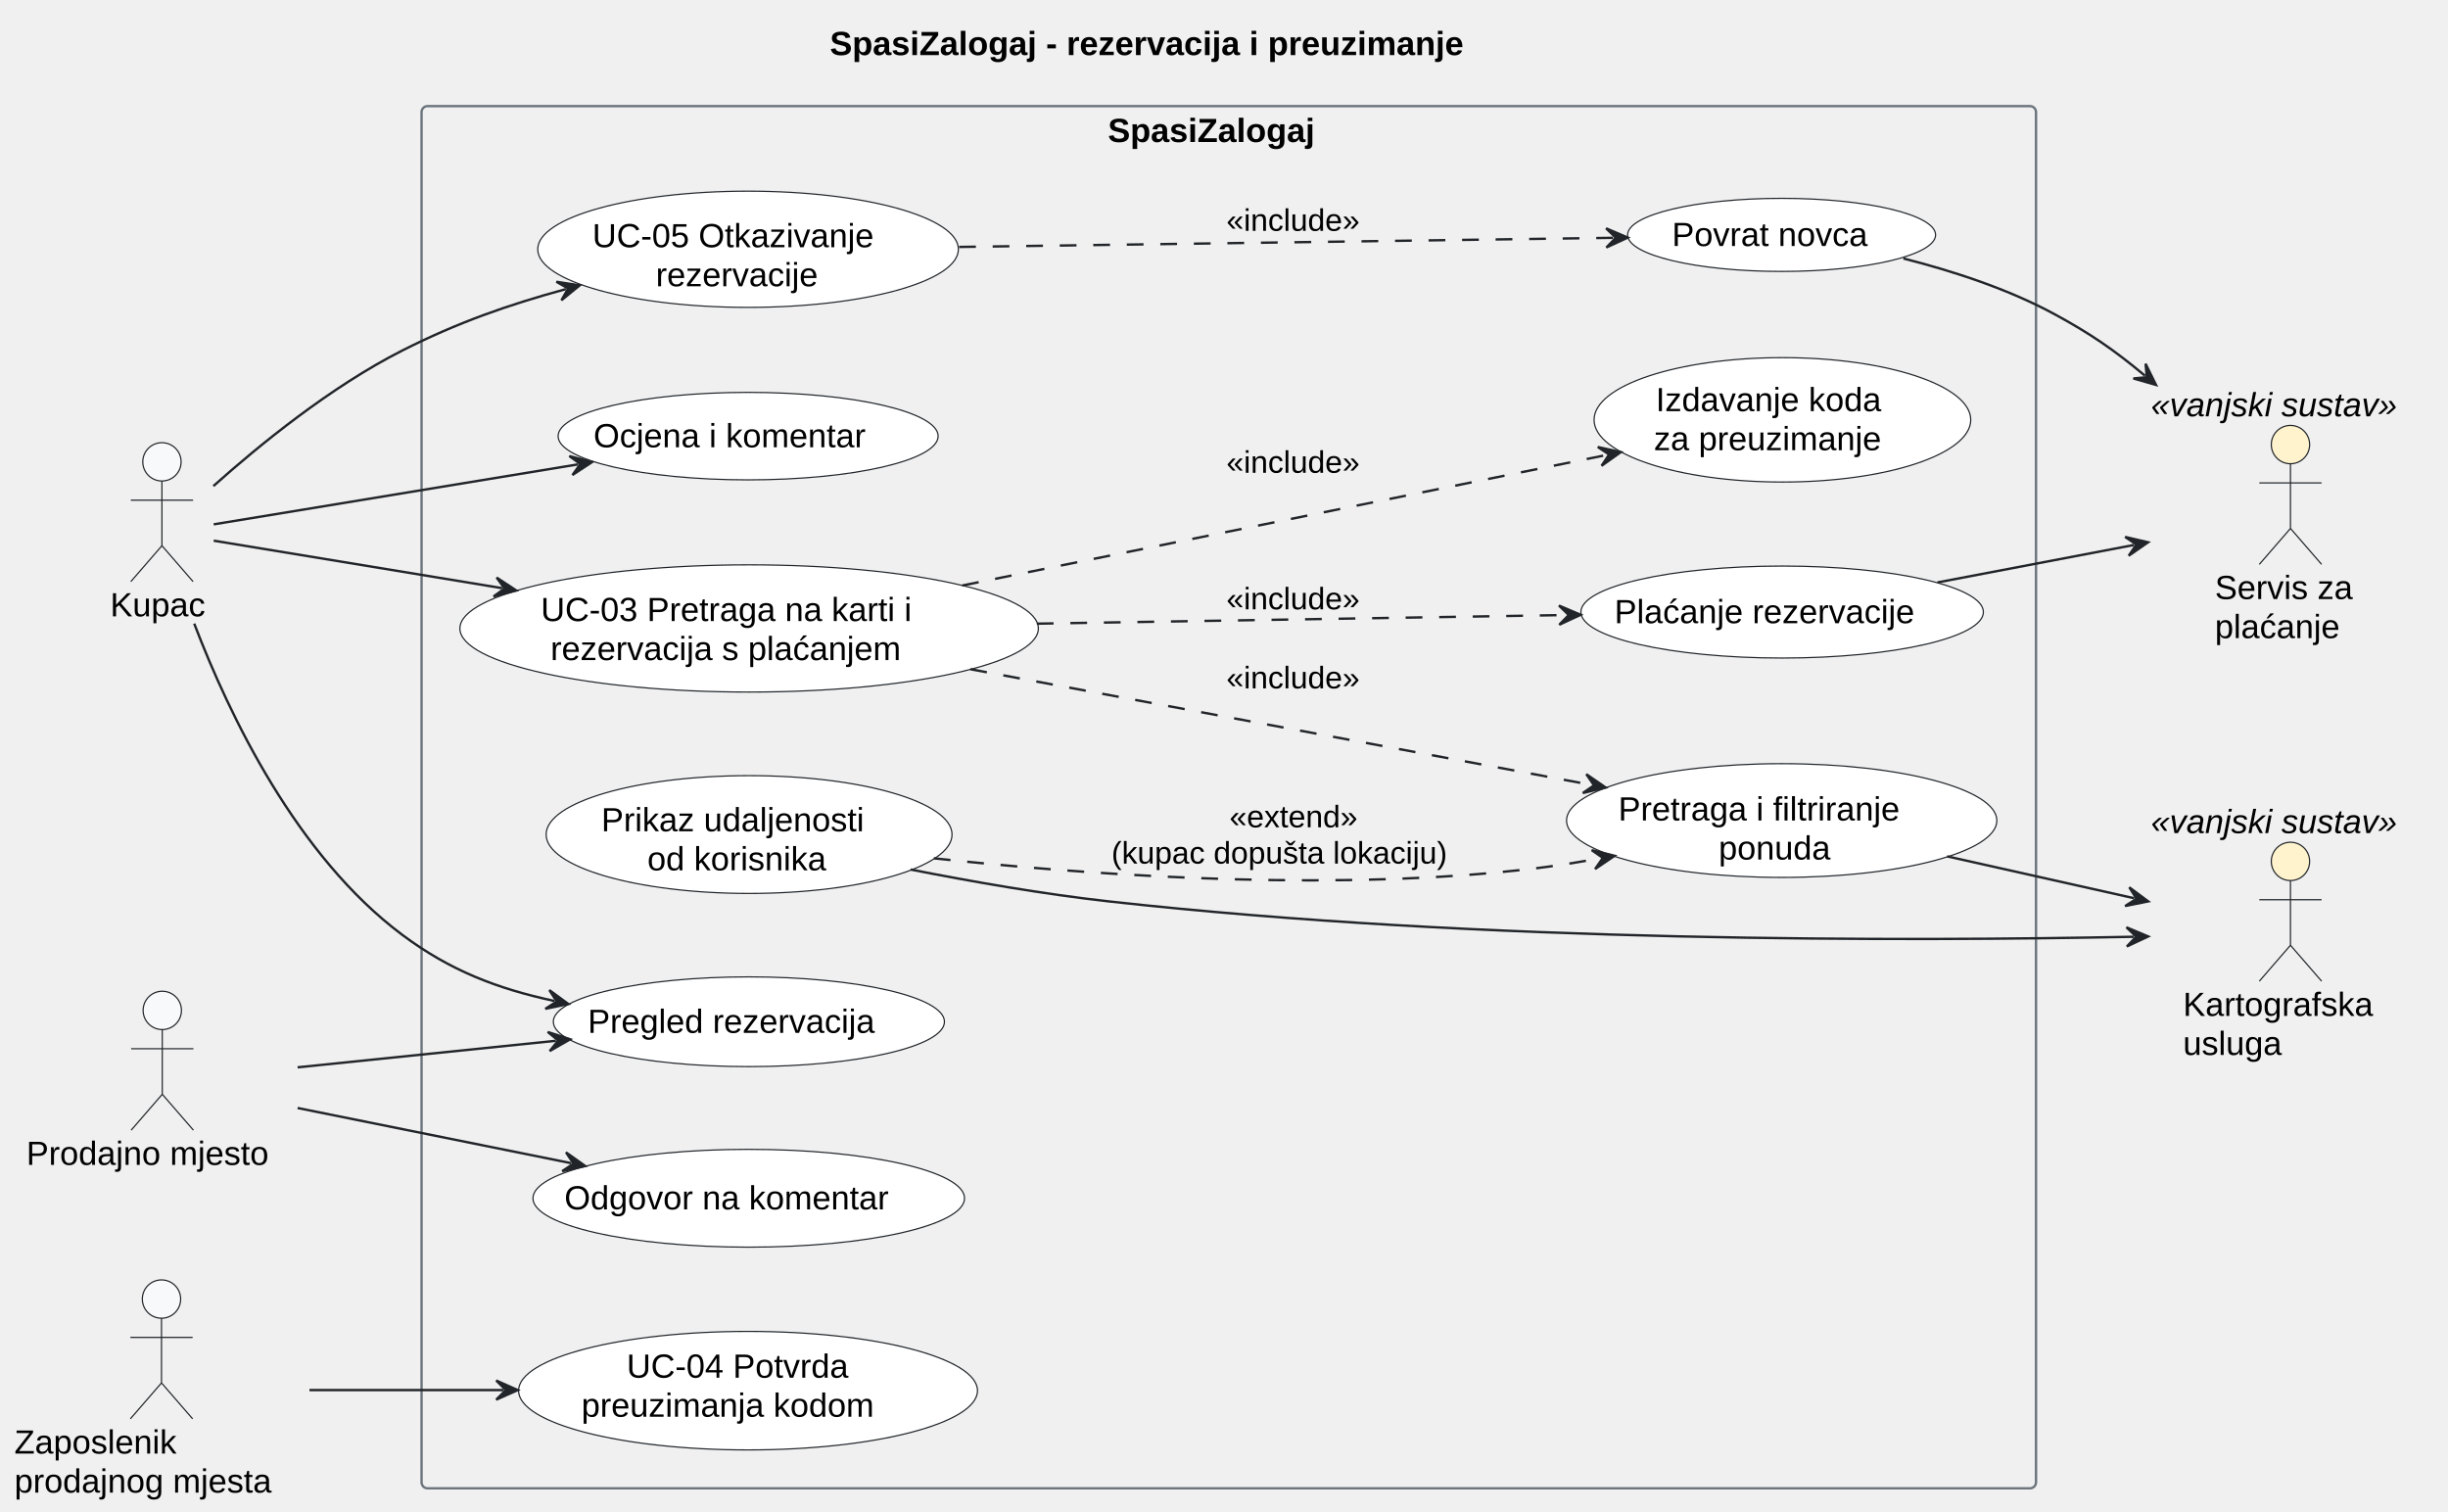
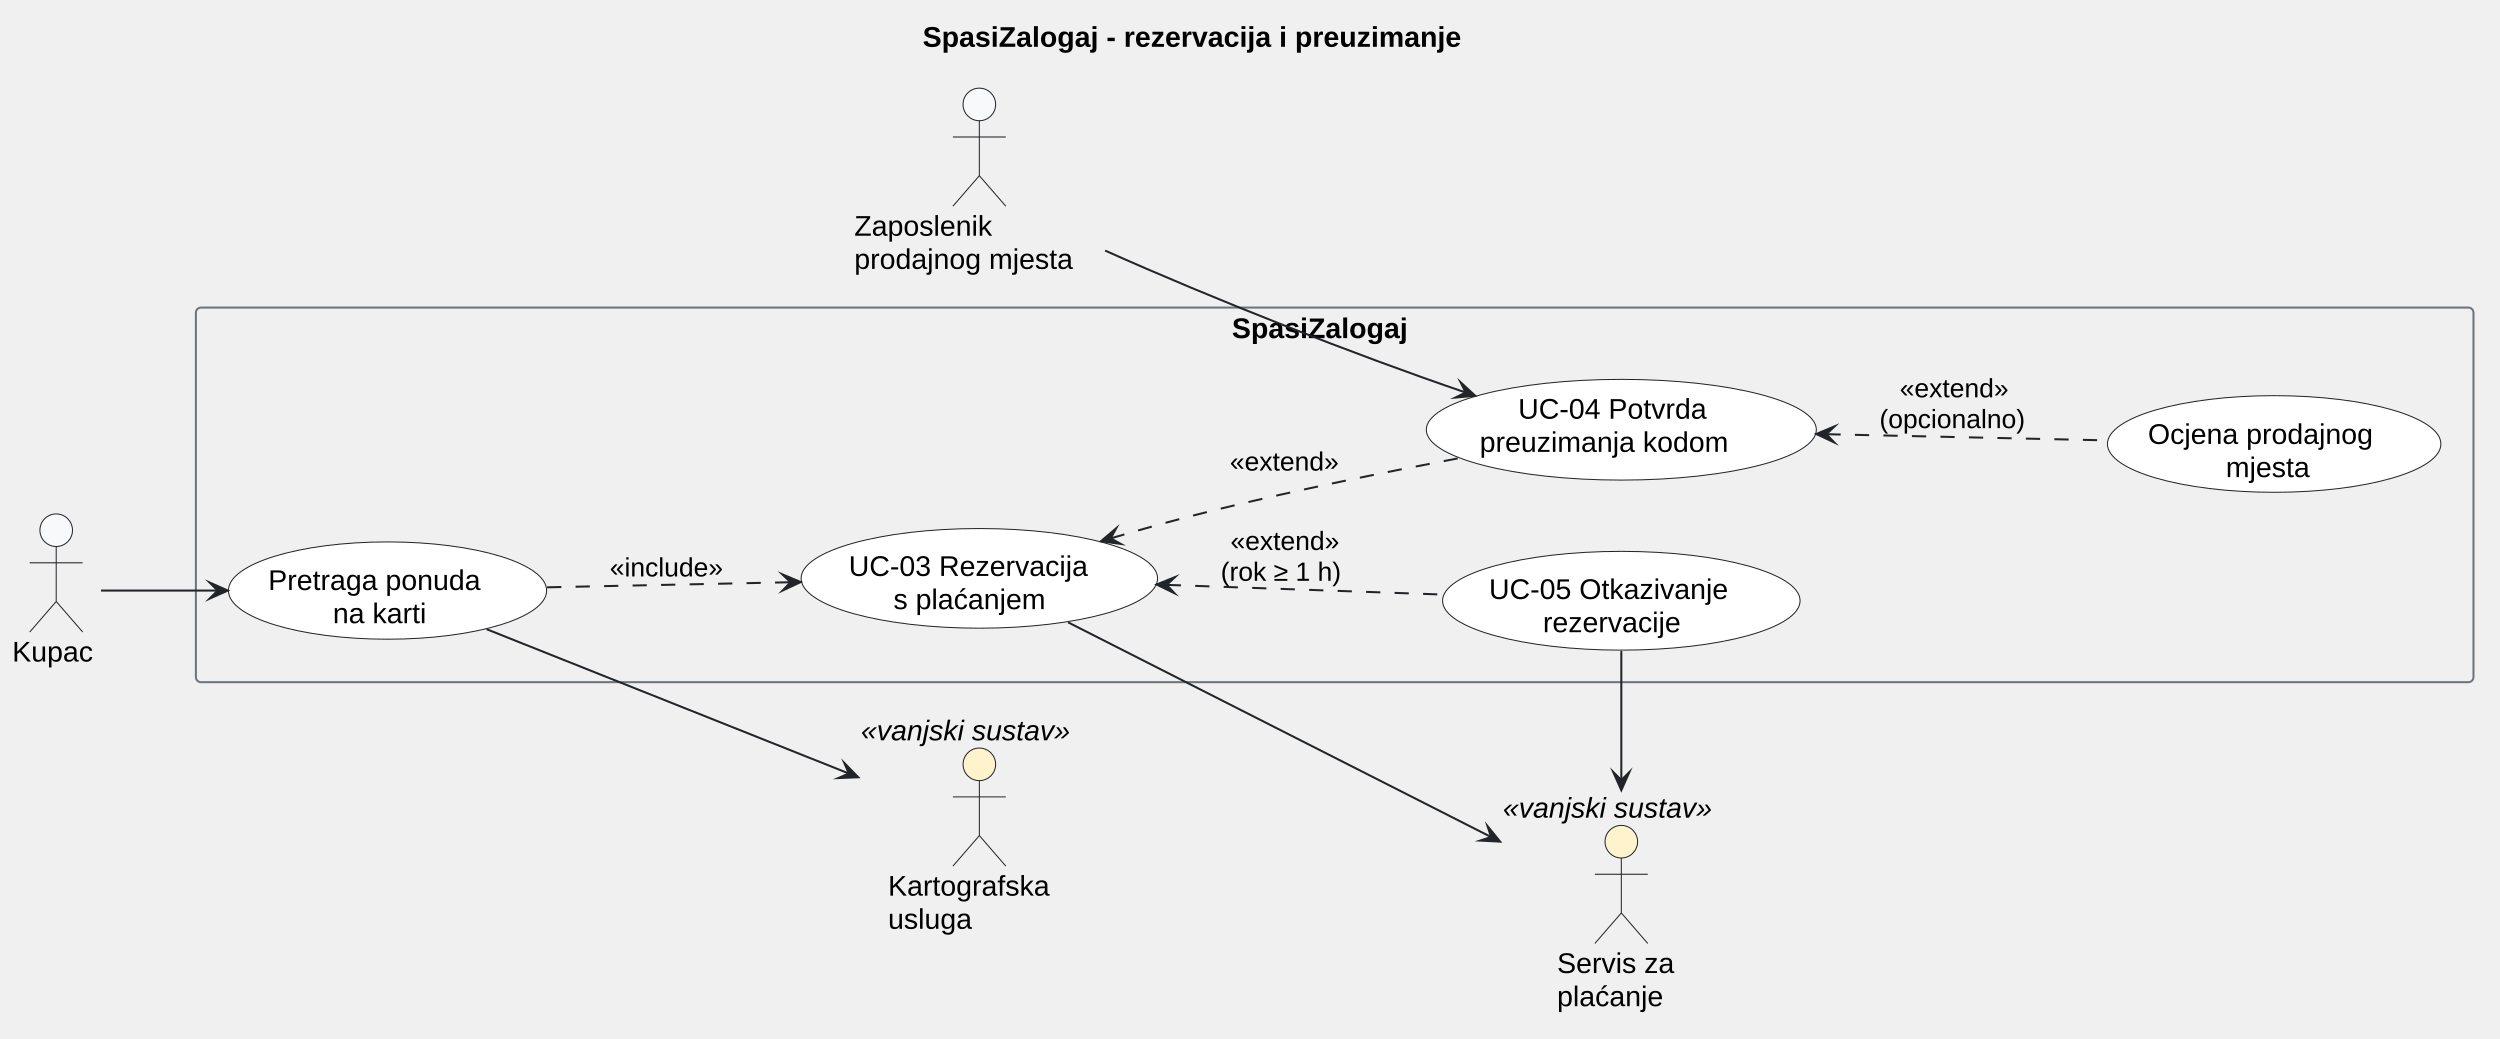
- <svg xmlns="http://www.w3.org/2000/svg" contentStyleType="text/css" data-diagram-type="DESCRIPTION" height="631px" preserveAspectRatio="none" style="width:1022px;height:631px;background:#FFFFFF;" version="1.1" viewBox="0 0 1022 631" width="1022px" zoomAndPan="magnify">
+ <svg xmlns="http://www.w3.org/2000/svg" version="1.1" data-diagram-type="DESCRIPTION" style="width:1228px;height:510px;background:#FFFFFF;" width="1228px" height="510px" viewBox="0 0 1228 510" zoomAndPan="magnify" preserveAspectRatio="none" contentStyleType="text/css">
  <defs />
-   <g>
-     <g class="title" data-source-line="14">
-       <text fill="#000000" font-family="Arial" font-size="14" font-weight="bold" lengthAdjust="spacing" textLength="315.567" x="346.448" y="22.995">SpasiZalogaj - rezervacija i preuzimanje</text>
+   <g font-family="sans-serif" lengthAdjust="spacing">
+     <g class="title" data-source-line="15">
+       <text x="453.201" y="22.995" fill="#000" font-size="14" textLength="315.567" font-weight="700" font-family="Arial">SpasiZalogaj - rezervacija i preuzimanje</text>
    </g>
-     <g class="cluster" data-entity="SpasiZalogaj" data-source-line="37" data-uid="ent0005" id="cluster_SpasiZalogaj">
-       <rect fill="none" height="577" rx="2.5" ry="2.5" style="stroke:#6C757D;stroke-width:1;" width="674" x="176" y="44.297" />
-       <text fill="#000000" font-family="Arial" font-size="14" font-weight="bold" lengthAdjust="spacing" textLength="100.967" x="462.517" y="59.292">SpasiZalogaj</text>
+     <g class="cluster" data-qualified-name="SpasiZalogaj" id="ent0003" data-source-line="38">
+       <rect x="96.22" y="151.087" width="1118.75" height="184" fill="none" style="stroke:#6C757D;stroke-width:1;" rx="2.5" ry="2.5" />
+       <text x="605.112" y="166.082" fill="#000" font-size="14" textLength="100.967" font-weight="700" font-family="Arial">SpasiZalogaj</text>
    </g>
-     <g class="entity" data-entity="UC03" data-source-line="38" data-uid="ent0006" id="entity_UC03">
-       <ellipse cx="312.749" cy="262.347" fill="#FFFFFF" rx="120.749" ry="26.55" style="stroke:#212529;stroke-width:0.5;" />
-       <text fill="#000000" font-family="Arial" font-size="14" lengthAdjust="spacing" textLength="173.954" x="225.772" y="259.269">UC-03 Pretraga na karti i</text>
-       <text fill="#000000" font-family="Arial" font-size="14" lengthAdjust="spacing" textLength="165.847" x="229.826" y="275.566">rezervacija s plaćanjem</text>
+     <g class="entity" data-qualified-name="SpasiZalogaj.UCPretraga" id="ent0004" data-source-line="39">
+       <ellipse cx="190.357" cy="290.083" rx="78.147" ry="23.896" fill="#FFF" style="stroke:#212529;stroke-width:0.5;" />
+       <text x="131.749" y="289.801" fill="#000" font-size="14" textLength="117.216" font-family="Arial">Pretraga ponuda</text>
+       <text x="163.495" y="306.098" fill="#000" font-size="14" textLength="53.724" font-family="Arial">na karti</text>
    </g>
-     <g class="entity" data-entity="UCPretraga" data-source-line="39" data-uid="ent0007" id="entity_UCPretraga">
-       <ellipse cx="743.827" cy="342.538" fill="#FFFFFF" rx="89.827" ry="23.741" style="stroke:#212529;stroke-width:0.5;" />
-       <text fill="#000000" font-family="Arial" font-size="14" lengthAdjust="spacing" textLength="136.445" x="675.604" y="342.505">Pretraga i filtriranje</text>
-       <text fill="#000000" font-family="Arial" font-size="14" lengthAdjust="spacing" textLength="52.664" x="717.495" y="358.802">ponuda</text>
+     <g class="entity" data-qualified-name="SpasiZalogaj.UC03" id="ent0005" data-source-line="40">
+       <ellipse cx="481.053" cy="284.092" rx="87.543" ry="24.475" fill="#FFF" style="stroke:#212529;stroke-width:0.5;" />
+       <text x="416.895" y="282.904" fill="#000" font-size="14" textLength="128.317" font-family="Arial">UC-03 Rezervacija</text>
+       <text x="438.858" y="299.201" fill="#000" font-size="14" textLength="84.39" font-family="Arial">s plaćanjem</text>
    </g>
-     <g class="entity" data-entity="UCUdaljenost" data-source-line="40" data-uid="ent0008" id="entity_UCUdaljenost">
-       <ellipse cx="312.731" cy="348.382" fill="#FFFFFF" rx="84.731" ry="24.585" style="stroke:#212529;stroke-width:0.5;" />
-       <text fill="#000000" font-family="Arial" font-size="14" lengthAdjust="spacing" textLength="123.416" x="251.024" y="347.025">Prikaz udaljenosti</text>
-       <text fill="#000000" font-family="Arial" font-size="14" lengthAdjust="spacing" textLength="84.964" x="270.25" y="363.322">od korisnika</text>
+     <g class="entity" data-qualified-name="SpasiZalogaj.UC04" id="ent0006" data-source-line="41">
+       <ellipse cx="796.392" cy="211.084" rx="95.792" ry="24.737" fill="#FFF" style="stroke:#212529;stroke-width:0.5;" />
+       <text x="745.72" y="205.671" fill="#000" font-size="14" textLength="101.343" font-family="Arial">UC-04 Potvrda</text>
+       <text x="726.822" y="221.968" fill="#000" font-size="14" textLength="139.139" font-family="Arial">preuzimanja kodom</text>
    </g>
-     <g class="entity" data-entity="UCPlacanje" data-source-line="41" data-uid="ent0009" id="entity_UCPlacanje">
-       <ellipse cx="744.017" cy="255.5" fill="#FFFFFF" rx="84.017" ry="19.203" style="stroke:#212529;stroke-width:0.5;" />
-       <text fill="#000000" font-family="Arial" font-size="14" lengthAdjust="spacing" textLength="140.055" x="673.99" y="260.149">Plaćanje rezervacije</text>
+     <g class="entity" data-qualified-name="SpasiZalogaj.UC05" id="ent0007" data-source-line="42">
+       <ellipse cx="796.395" cy="295.087" rx="87.805" ry="24.26" fill="#FFF" style="stroke:#212529;stroke-width:0.5;" />
+       <text x="731.388" y="294.231" fill="#000" font-size="14" textLength="130.013" font-family="Arial">UC-05 Otkazivanje</text>
+       <text x="757.874" y="310.528" fill="#000" font-size="14" textLength="77.041" font-family="Arial">rezervacije</text>
    </g>
-     <g class="entity" data-entity="UCKod" data-source-line="42" data-uid="ent0010" id="entity_UCKod">
-       <ellipse cx="744.125" cy="175.261" fill="#FFFFFF" rx="78.625" ry="25.964" style="stroke:#212529;stroke-width:0.5;" />
-       <text fill="#000000" font-family="Arial" font-size="14" lengthAdjust="spacing" textLength="105.772" x="691.239" y="171.643">Izdavanje koda</text>
-       <text fill="#000000" font-family="Arial" font-size="14" lengthAdjust="spacing" textLength="107.338" x="690.456" y="187.94">za preuzimanje</text>
+     <g class="entity" data-qualified-name="SpasiZalogaj.UCOcjena" id="ent0008" data-source-line="43">
+       <ellipse cx="1117.072" cy="218.082" rx="81.892" ry="23.735" fill="#FFF" style="stroke:#212529;stroke-width:0.5;" />
+       <text x="1055.067" y="218.059" fill="#000" font-size="14" textLength="124.011" font-family="Arial">Ocjena prodajnog</text>
+       <text x="1093.321" y="234.355" fill="#000" font-size="14" textLength="47.503" font-family="Arial">mjesta</text>
    </g>
-     <g class="entity" data-entity="UC05" data-source-line="44" data-uid="ent0011" id="entity_UC05">
-       <ellipse cx="312.305" cy="104.057" fill="#FFFFFF" rx="87.805" ry="24.26" style="stroke:#212529;stroke-width:0.5;" />
-       <text fill="#000000" font-family="Arial" font-size="14" lengthAdjust="spacing" textLength="130.013" x="247.298" y="103.201">UC-05 Otkazivanje</text>
-       <text fill="#000000" font-family="Arial" font-size="14" lengthAdjust="spacing" textLength="77.041" x="273.784" y="119.498">rezervacije</text>
+     <g class="entity" data-qualified-name="Kupac" id="ent0001" data-source-line="35">
+       <ellipse cx="27.608" cy="260.447" rx="8" ry="8" fill="#F8F9FA" style="stroke:#212529;stroke-width:0.5;" />
+       <path d="M27.608,268.447 L27.608,295.447 M14.608,276.447 L40.608,276.447 M27.608,295.447 L14.608,310.447 M27.608,295.447 L40.608,310.447" style="stroke:#212529;stroke-width:0.5;" fill="none" />
+       <text x="6" y="324.942" fill="#000" font-size="14" textLength="43.217" font-family="Arial">Kupac</text>
    </g>
-     <g class="entity" data-entity="UCPovrat" data-source-line="45" data-uid="ent0012" id="entity_UCPovrat">
-       <ellipse cx="743.787" cy="98.054" fill="#FFFFFF" rx="64.287" ry="15.257" style="stroke:#212529;stroke-width:0.5;" />
-       <text fill="#000000" font-family="Arial" font-size="14" lengthAdjust="spacing" textLength="91.567" x="698.003" y="102.703">Povrat novca</text>
+     <g class="entity" data-qualified-name="Karta" id="ent0002" data-source-line="36">
+       <ellipse cx="481.057" cy="375.444" rx="8" ry="8" fill="#FFF3CD" style="stroke:#212529;stroke-width:0.5;" />
+       <path d="M481.057,383.444 L481.057,410.444 M468.057,391.444 L494.057,391.444 M481.057,410.444 L468.057,425.444 M481.057,410.444 L494.057,425.444" style="stroke:#212529;stroke-width:0.5;" fill="none" />
+       <text x="436.206" y="439.939" fill="#000" font-size="14" textLength="89.701" font-family="Arial">Kartografska</text>
+       <text x="436.206" y="456.236" fill="#000" font-size="14" textLength="46.396" font-family="Arial">usluga</text>
+       <text x="422.9" y="363.642" fill="#000" font-size="14" textLength="116.313" font-style="italic" font-family="Arial">«vanjski sustav»</text>
    </g>
-     <g class="entity" data-entity="UCPregled" data-source-line="47" data-uid="ent0013" id="entity_UCPregled">
-       <ellipse cx="312.648" cy="426.526" fill="#FFFFFF" rx="81.648" ry="18.73" style="stroke:#212529;stroke-width:0.5;" />
-       <text fill="#000000" font-family="Arial" font-size="14" lengthAdjust="spacing" textLength="134.545" x="245.376" y="431.175">Pregled rezervacija</text>
+     <g class="entity" data-qualified-name="Zaposlenik" id="ent0009" data-source-line="46">
+       <ellipse cx="481.051" cy="51.297" rx="8" ry="8" fill="#F8F9FA" style="stroke:#212529;stroke-width:0.5;" />
+       <path d="M481.051,59.297 L481.051,86.297 M468.051,67.297 L494.051,67.297 M481.051,86.297 L468.051,101.297 M481.051,86.297 L494.051,101.297" style="stroke:#212529;stroke-width:0.5;" fill="none" />
+       <text x="419.63" y="115.792" fill="#000" font-size="14" textLength="76.289" font-family="Arial">Zaposlenik</text>
+       <text x="419.63" y="132.089" fill="#000" font-size="14" textLength="122.842" font-family="Arial">prodajnog mjesta</text>
    </g>
-     <g class="entity" data-entity="UC04" data-source-line="49" data-uid="ent0014" id="entity_UC04">
-       <ellipse cx="312.292" cy="580.534" fill="#FFFFFF" rx="95.792" ry="24.737" style="stroke:#212529;stroke-width:0.5;" />
-       <text fill="#000000" font-family="Arial" font-size="14" lengthAdjust="spacing" textLength="101.343" x="261.62" y="575.121">UC-04 Potvrda</text>
-       <text fill="#000000" font-family="Arial" font-size="14" lengthAdjust="spacing" textLength="139.139" x="242.722" y="591.418">preuzimanja kodom</text>
+     <g class="entity" data-qualified-name="Placanje" id="ent0010" data-source-line="47">
+       <ellipse cx="796.387" cy="413.444" rx="8" ry="8" fill="#FFF3CD" style="stroke:#212529;stroke-width:0.5;" />
+       <path d="M796.387,421.444 L796.387,448.444 M783.387,429.444 L809.387,429.444 M796.387,448.444 L783.387,463.444 M796.387,448.444 L809.387,463.444" style="stroke:#212529;stroke-width:0.5;" fill="none" />
+       <text x="764.835" y="477.939" fill="#000" font-size="14" textLength="63.103" font-family="Arial">Servis za</text>
+       <text x="764.835" y="494.236" fill="#000" font-size="14" textLength="59.008" font-family="Arial">plaćanje</text>
+       <text x="738.23" y="401.642" fill="#000" font-size="14" textLength="116.313" font-style="italic" font-family="Arial">«vanjski sustav»</text>
    </g>
-     <g class="entity" data-entity="UCOcjena" data-source-line="51" data-uid="ent0015" id="entity_UCOcjena">
-       <ellipse cx="312.325" cy="182.062" fill="#FFFFFF" rx="79.325" ry="18.265" style="stroke:#212529;stroke-width:0.5;" />
-       <text fill="#000000" font-family="Arial" font-size="14" lengthAdjust="spacing" textLength="129.083" x="247.784" y="186.71">Ocjena i komentar</text>
+     <g class="link" data-entity-1="ent0001" data-entity-2="ent0004" id="lnk11" data-source-line="50" data-link-type="dependency">
+       <path d="M49.62,290.087 C65.71,290.087 83.96,290.087 106.9,290.087" style="stroke:#212529;stroke-width:1;" fill="none" id="Kupac-to-UCPretraga" />
+       <polygon points="111.9,290.087,102.9,286.087,106.9,290.087,102.9,294.087,111.9,290.087" fill="#212529" style="stroke:#212529;stroke-width:1;stroke-linejoin:miter;stroke-miterlimit:10;" />
    </g>
-     <g class="entity" data-entity="UCOdgovor" data-source-line="52" data-uid="ent0016" id="entity_UCOdgovor">
-       <ellipse cx="312.587" cy="500.214" fill="#FFFFFF" rx="90.087" ry="20.418" style="stroke:#212529;stroke-width:0.5;" />
-       <text fill="#000000" font-family="Arial" font-size="14" lengthAdjust="spacing" textLength="153.939" x="235.618" y="504.863">Odgovor na komentar</text>
+     <g class="link" data-entity-1="ent0004" data-entity-2="ent0005" id="lnk12" data-source-line="51" data-link-type="dependency">
+       <path d="M268.73,288.487 C307.14,287.687 348.691,286.82 388.311,286" style="stroke:#212529;stroke-width:1;stroke-dasharray:7,7;" fill="none" id="UCPretraga-to-UC03" />
+       <polygon points="393.31,285.897,384.229,282.084,388.311,286,384.395,290.082,393.31,285.897" fill="#212529" style="stroke:#212529;stroke-width:1;stroke-linejoin:miter;stroke-miterlimit:10;" />
+       <text x="299.51" y="283.154" fill="#000" font-size="13" textLength="63.007" font-family="Arial">«include»</text>
    </g>
-     <g class="entity" data-entity="Kupac" data-source-line="33" data-uid="ent0002" id="entity_Kupac">
-       <ellipse cx="67.608" cy="192.797" fill="#F8F9FA" rx="8" ry="8" style="stroke:#212529;stroke-width:0.5;" />
-       <path d="M67.608,200.797 L67.608,227.797 M54.608,208.797 L80.608,208.797 M67.608,227.797 L54.608,242.797 M67.608,227.797 L80.608,242.797" fill="none" style="stroke:#212529;stroke-width:0.5;" />
-       <text fill="#000000" font-family="Arial" font-size="14" lengthAdjust="spacing" textLength="43.217" x="46" y="257.292">Kupac</text>
+     <g class="link" data-entity-1="ent0004" data-entity-2="ent0002" id="lnk13" data-source-line="52" data-link-type="dependency">
+       <path d="M239.04,309.077 C289.08,329.017 363.175,358.537 416.945,379.947" style="stroke:#212529;stroke-width:1;" fill="none" id="UCPretraga-to-Karta" />
+       <polygon points="421.59,381.797,414.708,374.751,416.945,379.947,411.749,382.184,421.59,381.797" fill="#212529" style="stroke:#212529;stroke-width:1;stroke-linejoin:miter;stroke-miterlimit:10;" />
    </g>
-     <g class="entity" data-entity="Zaposlenik" data-source-line="34" data-uid="ent0003" id="entity_Zaposlenik">
-       <ellipse cx="67.421" cy="542.297" fill="#F8F9FA" rx="8" ry="8" style="stroke:#212529;stroke-width:0.5;" />
-       <path d="M67.421,550.297 L67.421,577.297 M54.421,558.297 L80.421,558.297 M67.421,577.297 L54.421,592.297 M67.421,577.297 L80.421,592.297" fill="none" style="stroke:#212529;stroke-width:0.5;" />
-       <text fill="#000000" font-family="Arial" font-size="14" lengthAdjust="spacing" textLength="76.289" x="6" y="606.792">Zaposlenik</text>
-       <text fill="#000000" font-family="Arial" font-size="14" lengthAdjust="spacing" textLength="122.842" x="6" y="623.089">prodajnog mjesta</text>
+     <g class="link" data-entity-1="ent0005" data-entity-2="ent0006" id="lnk14" data-source-line="55" data-link-type="dependency">
+       <path d="M545.567,264.455 C563.987,259.035 579.66,254.717 598.6,250.087 C637.17,240.667 680.41,231.897 716.52,225.077" style="stroke:#212529;stroke-width:1;stroke-dasharray:7,7;" fill="none" id="UC03-backto-UC04" />
+       <polygon points="540.77,265.867,550.533,267.164,545.567,264.455,548.275,259.489,540.77,265.867" fill="#212529" style="stroke:#212529;stroke-width:1;stroke-linejoin:miter;stroke-miterlimit:10;" />
+       <text x="604.1" y="231.154" fill="#000" font-size="13" textLength="61.185" font-family="Arial">«extend»</text>
    </g>
-     <g class="entity" data-entity="Prodavac" data-source-line="35" data-uid="ent0004" id="entity_Prodavac">
-       <ellipse cx="67.749" cy="421.797" fill="#F8F9FA" rx="8" ry="8" style="stroke:#212529;stroke-width:0.5;" />
-       <path d="M67.749,429.797 L67.749,456.797 M54.748,437.797 L80.749,437.797 M67.749,456.797 L54.748,471.797 M67.749,456.797 L80.749,471.797" fill="none" style="stroke:#212529;stroke-width:0.5;" />
-       <text fill="#000000" font-family="Arial" font-size="14" lengthAdjust="spacing" textLength="113.497" x="11" y="486.292">Prodajno mjesto</text>
+     <g class="link" data-entity-1="ent0005" data-entity-2="ent0007" id="lnk15" data-source-line="56" data-link-type="dependency">
+       <path d="M573.087,287.291 C616.927,288.821 665.11,290.517 709,292.057" style="stroke:#212529;stroke-width:1;stroke-dasharray:7,7;" fill="none" id="UC03-backto-UC05" />
+       <polygon points="568.09,287.117,576.945,291.428,573.087,287.291,577.224,283.433,568.09,287.117" fill="#212529" style="stroke:#212529;stroke-width:1;stroke-linejoin:miter;stroke-miterlimit:10;" />
+       <text x="604.392" y="270.154" fill="#000" font-size="13" textLength="61.185" font-family="Arial">«extend»</text>
+       <text x="599.6" y="285.287" fill="#000" font-size="13" textLength="70.77" font-family="Arial">(rok ≥ 1 h)</text>
    </g>
-     <g class="entity" data-entity="Karta" data-source-line="55" data-uid="ent0017" id="entity_Karta">
-       <ellipse cx="956.232" cy="359.594" fill="#FFF3CD" rx="8" ry="8" style="stroke:#212529;stroke-width:0.5;" />
-       <path d="M956.232,367.594 L956.232,394.594 M943.232,375.594 L969.232,375.594 M956.232,394.594 L943.232,409.594 M956.232,394.594 L969.232,409.594" fill="none" style="stroke:#212529;stroke-width:0.5;" />
-       <text fill="#000000" font-family="Arial" font-size="14" lengthAdjust="spacing" textLength="89.701" x="911.381" y="424.089">Kartografska</text>
-       <text fill="#000000" font-family="Arial" font-size="14" lengthAdjust="spacing" textLength="46.395" x="911.381" y="440.386">usluga</text>
-       <text fill="#000000" font-family="Arial" font-size="14" font-style="italic" lengthAdjust="spacing" textLength="116.464" x="898" y="347.792">«vanjski sustav»</text>
+     <g class="link" data-entity-1="ent0006" data-entity-2="ent0008" id="lnk16" data-source-line="57" data-link-type="dependency">
+       <path d="M897.139,213.287 C942.639,214.287 991.6,215.357 1035.15,216.317" style="stroke:#212529;stroke-width:1;stroke-dasharray:7,7;" fill="none" id="UC04-backto-UCOcjena" />
+       <polygon points="892.14,213.177,901.05,217.374,897.139,213.287,901.226,209.376,892.14,213.177" fill="#212529" style="stroke:#212529;stroke-width:1;stroke-linejoin:miter;stroke-miterlimit:10;" />
+       <text x="933.124" y="195.154" fill="#000" font-size="13" textLength="61.185" font-family="Arial">«extend»</text>
+       <text x="923.18" y="210.287" fill="#000" font-size="13" textLength="81.072" font-family="Arial">(opcionalno)</text>
    </g>
-     <g class="entity" data-entity="Placanje" data-source-line="56" data-uid="ent0018" id="entity_Placanje">
-       <ellipse cx="956.232" cy="185.594" fill="#FFF3CD" rx="8" ry="8" style="stroke:#212529;stroke-width:0.5;" />
-       <path d="M956.232,193.594 L956.232,220.594 M943.232,201.594 L969.232,201.594 M956.232,220.594 L943.232,235.594 M956.232,220.594 L969.232,235.594" fill="none" style="stroke:#212529;stroke-width:0.5;" />
-       <text fill="#000000" font-family="Arial" font-size="14" lengthAdjust="spacing" textLength="63.102" x="924.681" y="250.089">Servis za</text>
-       <text fill="#000000" font-family="Arial" font-size="14" lengthAdjust="spacing" textLength="59.008" x="924.681" y="266.386">plaćanje</text>
-       <text fill="#000000" font-family="Arial" font-size="14" font-style="italic" lengthAdjust="spacing" textLength="116.464" x="898" y="173.792">«vanjski sustav»</text>
+     <g class="link" data-entity-1="ent0009" data-entity-2="ent0006" id="lnk17" data-source-line="60" data-link-type="dependency">
+       <path d="M542.84,123.087 C594.9,146.397 665.167,174.166 719.907,192.796" style="stroke:#212529;stroke-width:1;" fill="none" id="Zaposlenik-to-UC04" />
+       <polygon points="724.64,194.407,717.409,187.72,719.907,192.796,714.831,195.294,724.64,194.407" fill="#212529" style="stroke:#212529;stroke-width:1;stroke-linejoin:miter;stroke-miterlimit:10;" />
    </g>
-     <g class="link" data-entity-1="Kupac" data-entity-2="UC03" data-source-line="58" data-uid="lnk19" id="link_Kupac_UC03">
-       <path d="M89.22,225.707 C117.22,230.317 163.1,237.873 209.65,245.533" fill="none" id="Kupac-to-UC03" style="stroke:#212529;stroke-width:1;" />
-       <polygon fill="#212529" points="215.57,246.507,207.339,241.099,210.636,245.695,206.04,248.993,215.57,246.507" style="stroke:#212529;stroke-width:1;" />
+     <g class="link" data-entity-1="ent0005" data-entity-2="ent0010" id="lnk18" data-source-line="61" data-link-type="dependency">
+       <path d="M524.64,305.697 C579.52,333.547 670.741,379.844 732.421,411.144" style="stroke:#212529;stroke-width:1;" fill="none" id="UC03-to-Placanje" />
+       <polygon points="736.88,413.407,730.664,405.767,732.421,411.144,727.044,412.901,736.88,413.407" fill="#212529" style="stroke:#212529;stroke-width:1;stroke-linejoin:miter;stroke-miterlimit:10;" />
    </g>
-     <g class="link" data-entity-1="Kupac" data-entity-2="UC05" data-source-line="59" data-uid="lnk20" id="link_Kupac_UC05">
-       <path d="M89.08,202.917 C108.19,185.847 138.13,161.417 168,146.297 C191.05,134.637 212.061,127.273 236.231,120.693" fill="none" id="Kupac-to-UC05" style="stroke:#212529;stroke-width:1;" />
-       <polygon fill="#212529" points="242.02,119.117,232.285,117.621,237.196,120.43,234.387,125.341,242.02,119.117" style="stroke:#212529;stroke-width:1;" />
-     </g>
-     <g class="link" data-entity-1="Kupac" data-entity-2="UCPregled" data-source-line="60" data-uid="lnk21" id="link_Kupac_UCPregled">
-       <path d="M81.09,260.337 C95.83,298.907 123.98,357.457 168,390.297 C187.97,405.197 207.545,412.7 231.435,417.86" fill="none" id="Kupac-to-UCPregled" style="stroke:#212529;stroke-width:1;" />
-       <polygon fill="#212529" points="237.3,419.127,229.347,413.317,232.413,418.071,227.658,421.137,237.3,419.127" style="stroke:#212529;stroke-width:1;" />
-     </g>
-     <g class="link" data-entity-1="Kupac" data-entity-2="UCOcjena" data-source-line="61" data-uid="lnk22" id="link_Kupac_UCOcjena">
-       <path d="M89.22,218.887 C123.82,213.187 188.83,202.492 241.3,193.852" fill="none" id="Kupac-to-UCOcjena" style="stroke:#212529;stroke-width:1;" />
-       <polygon fill="#212529" points="247.22,192.877,237.69,190.392,242.286,193.689,238.989,198.286,247.22,192.877" style="stroke:#212529;stroke-width:1;" />
-     </g>
-     <g class="link" data-entity-1="Zaposlenik" data-entity-2="UC04" data-source-line="63" data-uid="lnk23" id="link_Zaposlenik_UC04">
-       <path d="M129.19,580.297 C155.48,580.297 180.88,580.297 210.16,580.297" fill="none" id="Zaposlenik-to-UC04" style="stroke:#212529;stroke-width:1;" />
-       <polygon fill="#212529" points="216.16,580.297,207.16,576.297,211.16,580.297,207.16,584.297,216.16,580.297" style="stroke:#212529;stroke-width:1;" />
-     </g>
-     <g class="link" data-entity-1="Prodavac" data-entity-2="UCPregled" data-source-line="65" data-uid="lnk24" id="link_Prodavac_UCPregled">
-       <path d="M124.25,445.557 C158.02,442.087 195.512,438.231 232.071,434.471" fill="none" id="Prodavac-to-UCPregled" style="stroke:#212529;stroke-width:1;" />
-       <polygon fill="#212529" points="238.04,433.857,228.678,430.799,233.066,434.368,229.496,438.757,238.04,433.857" style="stroke:#212529;stroke-width:1;" />
-     </g>
-     <g class="link" data-entity-1="Prodavac" data-entity-2="UCOdgovor" data-source-line="66" data-uid="lnk25" id="link_Prodavac_UCOdgovor">
-       <path d="M124.25,462.537 C159.98,469.747 200.689,477.95 238.449,485.57" fill="none" id="Prodavac-to-UCOdgovor" style="stroke:#212529;stroke-width:1;" />
-       <polygon fill="#212529" points="244.33,486.757,236.299,481.056,239.429,485.768,234.717,488.897,244.33,486.757" style="stroke:#212529;stroke-width:1;" />
-     </g>
-     <g class="link" data-entity-1="UC03" data-entity-2="UCPretraga" data-source-line="68" data-uid="lnk26" id="link_UC03_UCPretraga">
-       <path d="M405.11,279.357 C484.32,294.117 591.381,314.059 664.481,327.669" fill="none" id="UC03-to-UCPretraga" style="stroke:#212529;stroke-width:1;stroke-dasharray:7,7;" />
-       <polygon fill="#212529" points="670.38,328.767,662.264,323.187,665.465,327.852,660.8,331.052,670.38,328.767" style="stroke:#212529;stroke-width:1;" />
-       <text fill="#000000" font-family="Arial" font-size="13" lengthAdjust="spacing" textLength="63.007" x="512" y="287.364">«include»</text>
-     </g>
-     <g class="link" data-entity-1="UC03" data-entity-2="UCPlacanje" data-source-line="69" data-uid="lnk27" id="link_UC03_UCPlacanje">
-       <path d="M432.85,260.347 C505.09,259.177 589.401,257.805 653.911,256.745" fill="none" id="UC03-to-UCPlacanje" style="stroke:#212529;stroke-width:1;stroke-dasharray:7,7;" />
-       <polygon fill="#212529" points="659.91,256.647,650.846,252.795,654.911,256.729,650.977,260.794,659.91,256.647" style="stroke:#212529;stroke-width:1;" />
-       <text fill="#000000" font-family="Arial" font-size="13" lengthAdjust="spacing" textLength="63.007" x="512" y="254.364">«include»</text>
-     </g>
-     <g class="link" data-entity-1="UC03" data-entity-2="UCKod" data-source-line="70" data-uid="lnk28" id="link_UC03_UCKod">
-       <path d="M401.71,244.427 C483.34,227.897 596.999,204.868 670.789,189.928" fill="none" id="UC03-to-UCKod" style="stroke:#212529;stroke-width:1;stroke-dasharray:7,7;" />
-       <polygon fill="#212529" points="676.67,188.737,667.055,186.602,671.769,189.729,668.643,194.443,676.67,188.737" style="stroke:#212529;stroke-width:1;" />
-       <text fill="#000000" font-family="Arial" font-size="13" lengthAdjust="spacing" textLength="63.007" x="512" y="197.364">«include»</text>
-     </g>
-     <g class="link" data-entity-1="UCUdaljenost" data-entity-2="UCPretraga" data-source-line="71" data-uid="lnk29" id="link_UCUdaljenost_UCPretraga">
-       <path d="M389.86,358.297 C452.79,365.077 544.31,371.597 624,364.297 C640.32,362.797 651.834,361.236 668.174,358.306" fill="none" id="UCUdaljenost-to-UCPretraga" style="stroke:#212529;stroke-width:1;stroke-dasharray:7,7;" />
-       <polygon fill="#212529" points="674.08,357.247,664.515,354.898,669.159,358.129,665.927,362.773,674.08,357.247" style="stroke:#212529;stroke-width:1;" />
-       <text fill="#000000" font-family="Arial" font-size="13" lengthAdjust="spacing" textLength="61.185" x="513.28" y="345.364">«extend»</text>
-       <text fill="#000000" font-family="Arial" font-size="13" lengthAdjust="spacing" textLength="159.745" x="464" y="360.497">(kupac dopušta lokaciju)</text>
-     </g>
-     <g class="link" data-entity-1="UC05" data-entity-2="UCPovrat" data-source-line="72" data-uid="lnk30" id="link_UC05_UCPovrat">
-       <path d="M400.42,103.087 C483.14,101.927 599.671,100.3 673.571,99.27" fill="none" id="UC05-to-UCPovrat" style="stroke:#212529;stroke-width:1;stroke-dasharray:7,7;" />
-       <polygon fill="#212529" points="679.57,99.187,670.515,95.313,674.571,99.257,670.627,103.312,679.57,99.187" style="stroke:#212529;stroke-width:1;" />
-       <text fill="#000000" font-family="Arial" font-size="13" lengthAdjust="spacing" textLength="63.007" x="512" y="96.364">«include»</text>
-     </g>
-     <g class="link" data-entity-1="UCPretraga" data-entity-2="Karta" data-source-line="74" data-uid="lnk31" id="link_UCPretraga_Karta">
-       <path d="M812.89,357.487 C839.97,363.557 864.985,369.145 891.005,374.975" fill="none" id="UCPretraga-to-Karta" style="stroke:#212529;stroke-width:1;" />
-       <polygon fill="#212529" points="896.86,376.287,888.952,370.416,891.981,375.194,887.203,378.222,896.86,376.287" style="stroke:#212529;stroke-width:1;" />
-     </g>
-     <g class="link" data-entity-1="UCUdaljenost" data-entity-2="Karta" data-source-line="75" data-uid="lnk32" id="link_UCUdaljenost_Karta">
-       <path d="M380.16,362.977 C405.92,368.067 435.71,373.257 463,376.297 C619.04,393.667 798.561,392.918 890.841,391.048" fill="none" id="UCUdaljenost-to-Karta" style="stroke:#212529;stroke-width:1;" />
-       <polygon fill="#212529" points="896.84,390.927,887.761,387.11,891.841,391.028,887.923,395.108,896.84,390.927" style="stroke:#212529;stroke-width:1;" />
-     </g>
-     <g class="link" data-entity-1="UCPlacanje" data-entity-2="Placanje" data-source-line="76" data-uid="lnk33" id="link_UCPlacanje_Placanje">
-       <path d="M808.86,243.137 C836.86,237.797 863.596,232.711 890.906,227.501" fill="none" id="UCPlacanje-to-Placanje" style="stroke:#212529;stroke-width:1;" />
-       <polygon fill="#212529" points="896.8,226.377,887.21,224.134,891.889,227.314,888.709,231.993,896.8,226.377" style="stroke:#212529;stroke-width:1;" />
-     </g>
-     <g class="link" data-entity-1="UCPovrat" data-entity-2="Placanje" data-source-line="77" data-uid="lnk34" id="link_UCPovrat_Placanje">
-       <path d="M794.64,107.897 C815.05,113.077 838.44,120.637 858,131.297 C872.67,139.287 882.464,145.961 895.494,156.841" fill="none" id="UCPovrat-to-Placanje" style="stroke:#212529;stroke-width:1;" />
-       <polygon fill="#212529" points="900.1,160.687,895.755,151.848,896.262,157.482,890.628,157.989,900.1,160.687" style="stroke:#212529;stroke-width:1;" />
+     <g class="link" data-entity-1="ent0010" data-entity-2="ent0007" id="lnk19" data-source-line="62" data-link-type="dependency">
+       <path d="M796.39,383.167 C796.39,360.387 796.39,342.597 796.39,319.817" style="stroke:#212529;stroke-width:1;" fill="none" id="Placanje-backto-UC05" />
+       <polygon points="796.39,388.167,800.39,379.167,796.39,383.167,792.39,379.167,796.39,388.167" fill="#212529" style="stroke:#212529;stroke-width:1;stroke-linejoin:miter;stroke-miterlimit:10;" />
    </g>
  </g>
</svg>
